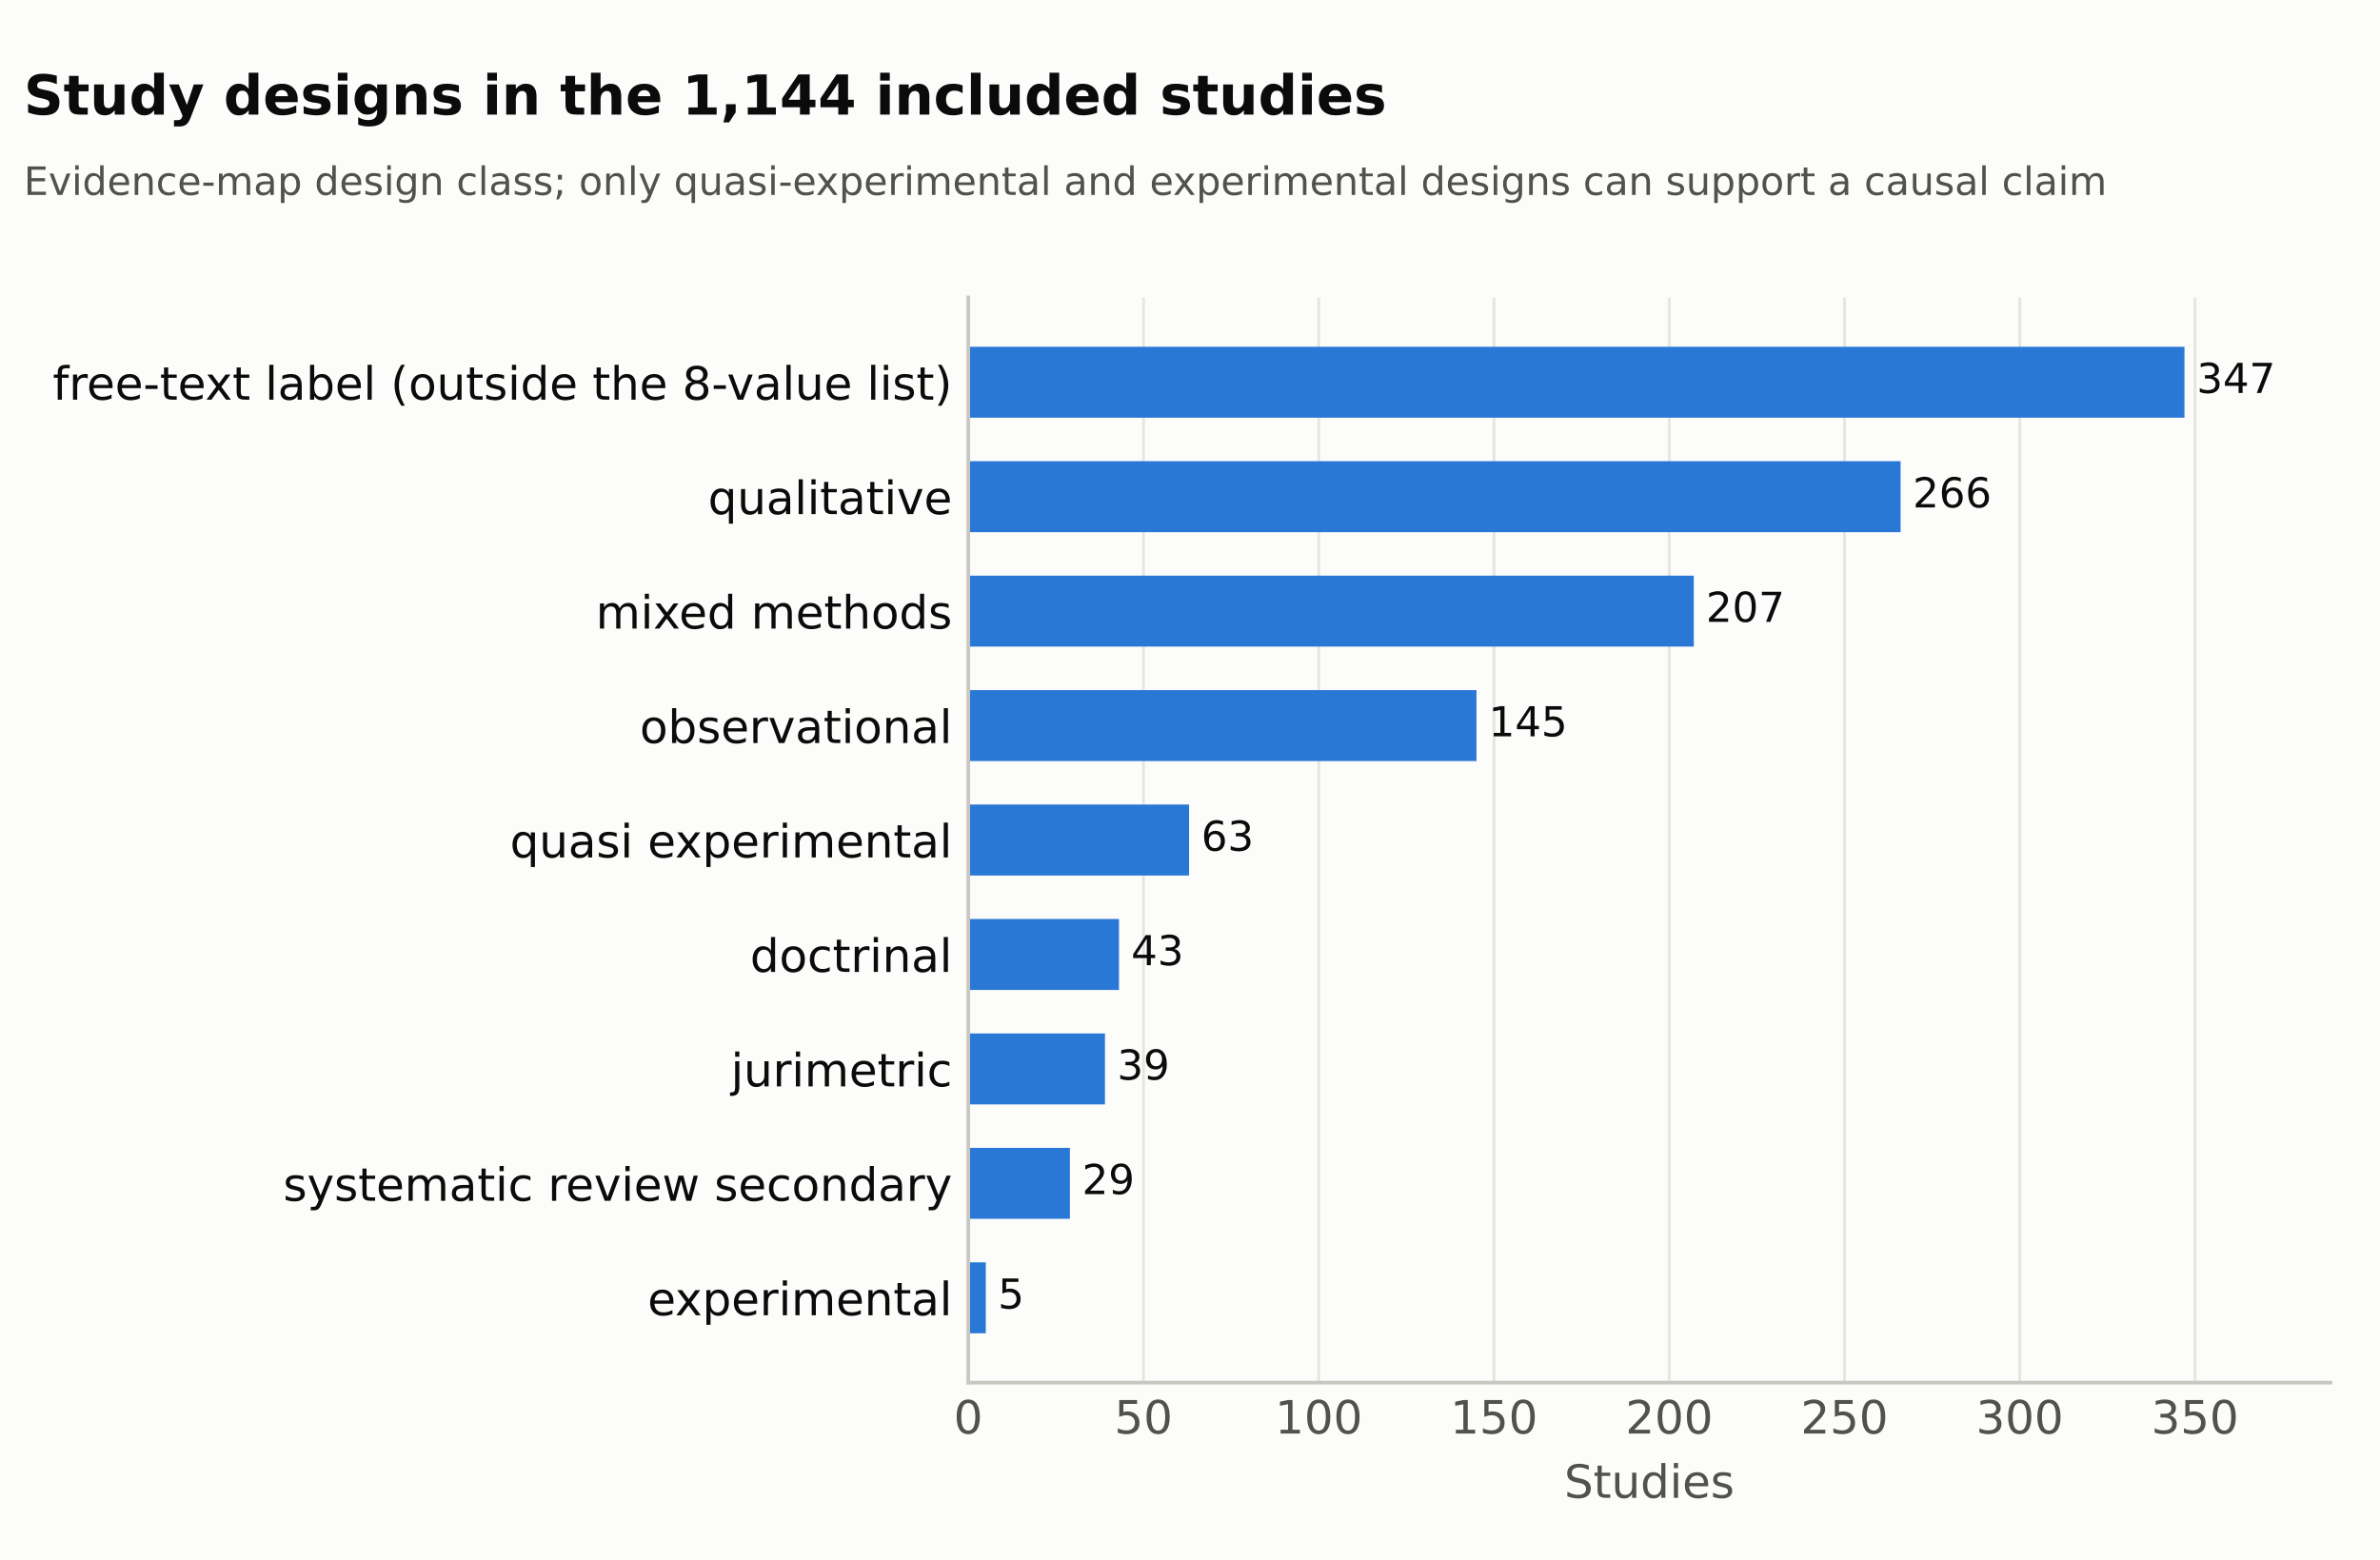
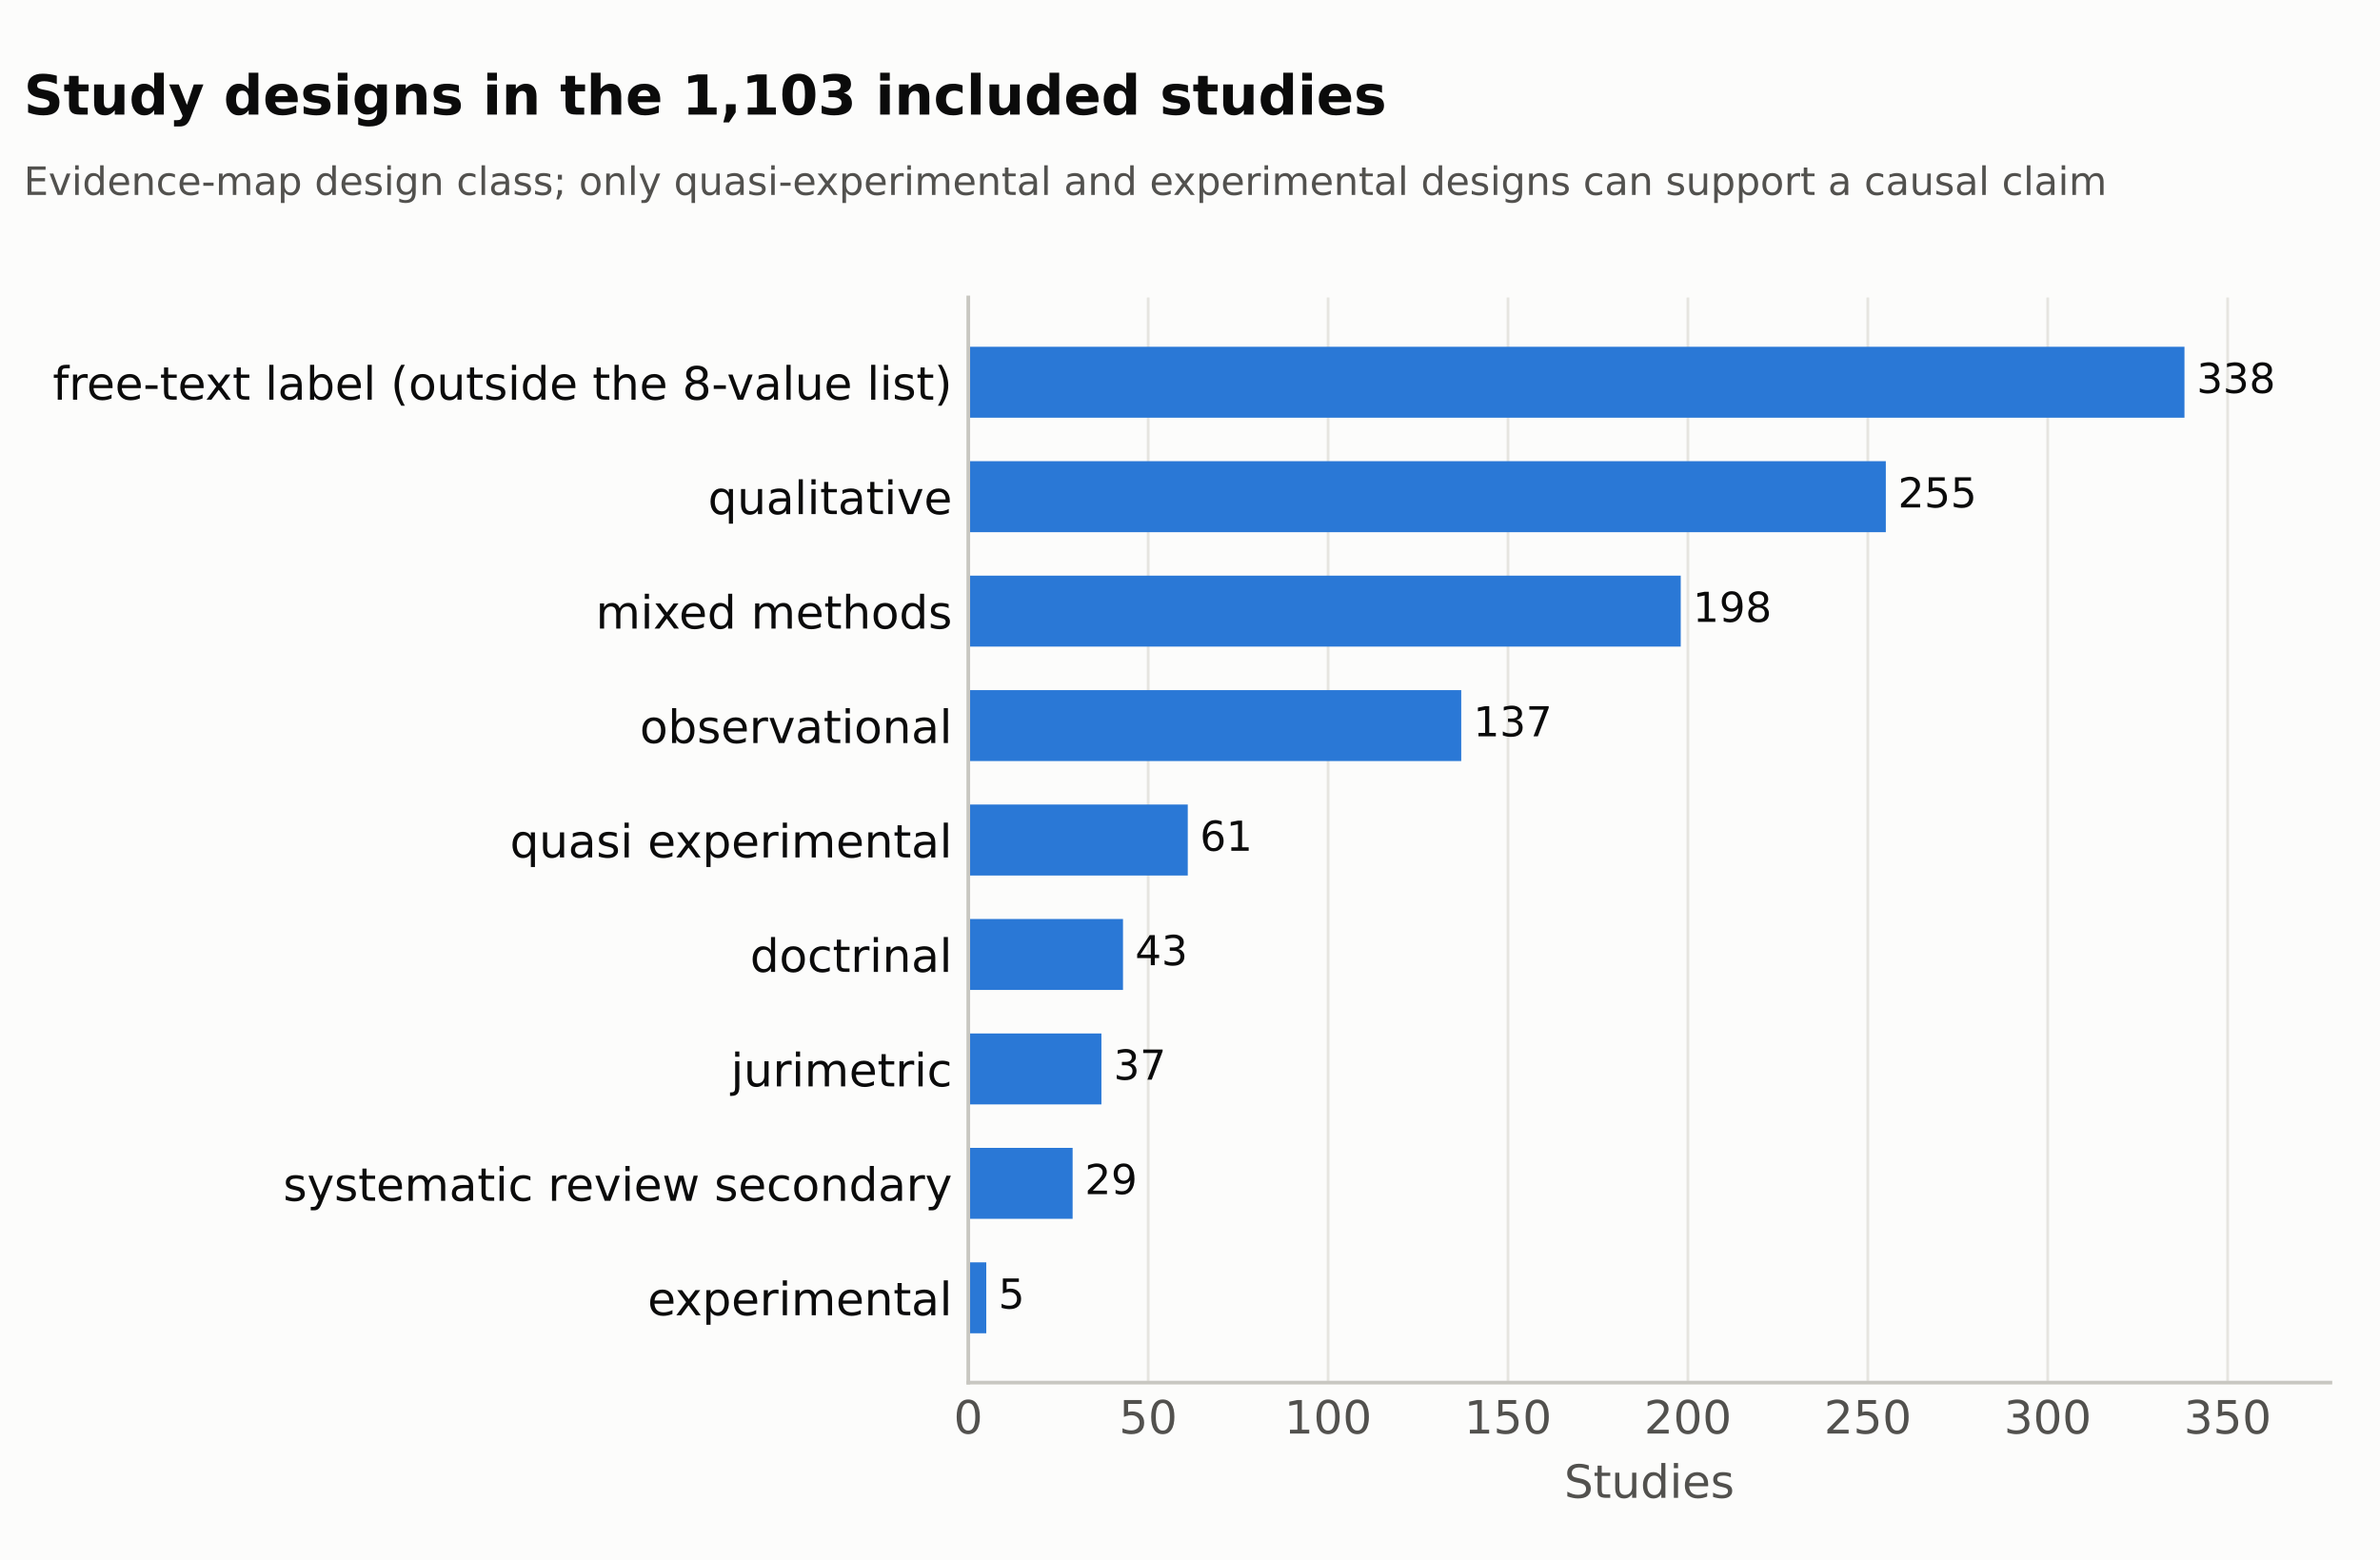
<svg xmlns="http://www.w3.org/2000/svg" width="518.4pt" height="339.84pt" viewBox="0 0 518.4 339.84" version="1.1">
  <defs>
    <style type="text/css">*{stroke-linejoin: round; stroke-linecap: butt}</style>
  </defs>
  <g id="figure_1">
    <g id="patch_1">
      <path d="M 0 339.84  L 518.4 339.84  L 518.4 0  L 0 0  z " style="fill: #fcfcfb" />
    </g>
    <g id="axes_1">
      <g id="patch_2">
        <path d="M 210.905 301.218  L 507.6 301.218  L 507.6 64.8  L 210.905 64.8  z " style="fill: #fcfcfb" />
      </g>
      <g id="matplotlib.axis_1">
        <g id="xtick_1">
          <g id="line2d_1">
            <path d="M 210.905 301.218  L 210.905 64.8  " clip-path="url(#pd3a6a3861b)" style="fill: none; stroke: #e6e5e0; stroke-width: 0.6; stroke-linecap: square" />
          </g>
          <g id="line2d_2" />
          <g id="text_1">
            <text style="font-size: 10px; font-family: 'DejaVu Sans', 'Bitstream Vera Sans', 'Computer Modern Sans Serif', 'Lucida Grande', 'Verdana', 'Geneva', 'Lucid', 'Arial', 'Helvetica', 'Avant Garde', sans-serif; text-anchor: middle; fill: #52514e" x="210.905" y="312.315" transform="rotate(-0 210.905 312.3153)">0</text>
          </g>
        </g>
        <g id="xtick_2">
          <g id="line2d_3">
-             <path d="M 249.076 301.218  L 249.076 64.8  " clip-path="url(#pd3a6a3861b)" style="fill: none; stroke: #e6e5e0; stroke-width: 0.6; stroke-linecap: square" />
+             <path d="M 250.092 301.218  L 250.092 64.8  " clip-path="url(#pd3a6a3861b)" style="fill: none; stroke: #e6e5e0; stroke-width: 0.6; stroke-linecap: square" />
          </g>
          <g id="line2d_4" />
          <g id="text_2">
-             <text style="font-size: 10px; font-family: 'DejaVu Sans', 'Bitstream Vera Sans', 'Computer Modern Sans Serif', 'Lucida Grande', 'Verdana', 'Geneva', 'Lucid', 'Arial', 'Helvetica', 'Avant Garde', sans-serif; text-anchor: middle; fill: #52514e" x="249.076" y="312.315" transform="rotate(-0 249.0759 312.3153)">50</text>
+             <text style="font-size: 10px; font-family: 'DejaVu Sans', 'Bitstream Vera Sans', 'Computer Modern Sans Serif', 'Lucida Grande', 'Verdana', 'Geneva', 'Lucid', 'Arial', 'Helvetica', 'Avant Garde', sans-serif; text-anchor: middle; fill: #52514e" x="250.092" y="312.315" transform="rotate(-0 250.0923 312.3153)">50</text>
          </g>
        </g>
        <g id="xtick_3">
          <g id="line2d_5">
-             <path d="M 287.247 301.218  L 287.247 64.8  " clip-path="url(#pd3a6a3861b)" style="fill: none; stroke: #e6e5e0; stroke-width: 0.6; stroke-linecap: square" />
+             <path d="M 289.28 301.218  L 289.28 64.8  " clip-path="url(#pd3a6a3861b)" style="fill: none; stroke: #e6e5e0; stroke-width: 0.6; stroke-linecap: square" />
          </g>
          <g id="line2d_6" />
          <g id="text_3">
-             <text style="font-size: 10px; font-family: 'DejaVu Sans', 'Bitstream Vera Sans', 'Computer Modern Sans Serif', 'Lucida Grande', 'Verdana', 'Geneva', 'Lucid', 'Arial', 'Helvetica', 'Avant Garde', sans-serif; text-anchor: middle; fill: #52514e" x="287.247" y="312.315" transform="rotate(-0 287.2469 312.3153)">100</text>
+             <text style="font-size: 10px; font-family: 'DejaVu Sans', 'Bitstream Vera Sans', 'Computer Modern Sans Serif', 'Lucida Grande', 'Verdana', 'Geneva', 'Lucid', 'Arial', 'Helvetica', 'Avant Garde', sans-serif; text-anchor: middle; fill: #52514e" x="289.28" y="312.315" transform="rotate(-0 289.2796 312.3153)">100</text>
          </g>
        </g>
        <g id="xtick_4">
          <g id="line2d_7">
-             <path d="M 325.418 301.218  L 325.418 64.8  " clip-path="url(#pd3a6a3861b)" style="fill: none; stroke: #e6e5e0; stroke-width: 0.6; stroke-linecap: square" />
+             <path d="M 328.467 301.218  L 328.467 64.8  " clip-path="url(#pd3a6a3861b)" style="fill: none; stroke: #e6e5e0; stroke-width: 0.6; stroke-linecap: square" />
          </g>
          <g id="line2d_8" />
          <g id="text_4">
-             <text style="font-size: 10px; font-family: 'DejaVu Sans', 'Bitstream Vera Sans', 'Computer Modern Sans Serif', 'Lucida Grande', 'Verdana', 'Geneva', 'Lucid', 'Arial', 'Helvetica', 'Avant Garde', sans-serif; text-anchor: middle; fill: #52514e" x="325.418" y="312.315" transform="rotate(-0 325.4178 312.3153)">150</text>
+             <text style="font-size: 10px; font-family: 'DejaVu Sans', 'Bitstream Vera Sans', 'Computer Modern Sans Serif', 'Lucida Grande', 'Verdana', 'Geneva', 'Lucid', 'Arial', 'Helvetica', 'Avant Garde', sans-serif; text-anchor: middle; fill: #52514e" x="328.467" y="312.315" transform="rotate(-0 328.4669 312.3153)">150</text>
          </g>
        </g>
        <g id="xtick_5">
          <g id="line2d_9">
-             <path d="M 363.589 301.218  L 363.589 64.8  " clip-path="url(#pd3a6a3861b)" style="fill: none; stroke: #e6e5e0; stroke-width: 0.6; stroke-linecap: square" />
+             <path d="M 367.654 301.218  L 367.654 64.8  " clip-path="url(#pd3a6a3861b)" style="fill: none; stroke: #e6e5e0; stroke-width: 0.6; stroke-linecap: square" />
          </g>
          <g id="line2d_10" />
          <g id="text_5">
-             <text style="font-size: 10px; font-family: 'DejaVu Sans', 'Bitstream Vera Sans', 'Computer Modern Sans Serif', 'Lucida Grande', 'Verdana', 'Geneva', 'Lucid', 'Arial', 'Helvetica', 'Avant Garde', sans-serif; text-anchor: middle; fill: #52514e" x="363.589" y="312.315" transform="rotate(-0 363.5887 312.3153)">200</text>
+             <text style="font-size: 10px; font-family: 'DejaVu Sans', 'Bitstream Vera Sans', 'Computer Modern Sans Serif', 'Lucida Grande', 'Verdana', 'Geneva', 'Lucid', 'Arial', 'Helvetica', 'Avant Garde', sans-serif; text-anchor: middle; fill: #52514e" x="367.654" y="312.315" transform="rotate(-0 367.6543 312.3153)">200</text>
          </g>
        </g>
        <g id="xtick_6">
          <g id="line2d_11">
-             <path d="M 401.76 301.218  L 401.76 64.8  " clip-path="url(#pd3a6a3861b)" style="fill: none; stroke: #e6e5e0; stroke-width: 0.6; stroke-linecap: square" />
+             <path d="M 406.842 301.218  L 406.842 64.8  " clip-path="url(#pd3a6a3861b)" style="fill: none; stroke: #e6e5e0; stroke-width: 0.6; stroke-linecap: square" />
          </g>
          <g id="line2d_12" />
          <g id="text_6">
-             <text style="font-size: 10px; font-family: 'DejaVu Sans', 'Bitstream Vera Sans', 'Computer Modern Sans Serif', 'Lucida Grande', 'Verdana', 'Geneva', 'Lucid', 'Arial', 'Helvetica', 'Avant Garde', sans-serif; text-anchor: middle; fill: #52514e" x="401.76" y="312.315" transform="rotate(-0 401.7596 312.3153)">250</text>
+             <text style="font-size: 10px; font-family: 'DejaVu Sans', 'Bitstream Vera Sans', 'Computer Modern Sans Serif', 'Lucida Grande', 'Verdana', 'Geneva', 'Lucid', 'Arial', 'Helvetica', 'Avant Garde', sans-serif; text-anchor: middle; fill: #52514e" x="406.842" y="312.315" transform="rotate(-0 406.8416 312.3153)">250</text>
          </g>
        </g>
        <g id="xtick_7">
          <g id="line2d_13">
-             <path d="M 439.931 301.218  L 439.931 64.8  " clip-path="url(#pd3a6a3861b)" style="fill: none; stroke: #e6e5e0; stroke-width: 0.6; stroke-linecap: square" />
+             <path d="M 446.029 301.218  L 446.029 64.8  " clip-path="url(#pd3a6a3861b)" style="fill: none; stroke: #e6e5e0; stroke-width: 0.6; stroke-linecap: square" />
          </g>
          <g id="line2d_14" />
          <g id="text_7">
-             <text style="font-size: 10px; font-family: 'DejaVu Sans', 'Bitstream Vera Sans', 'Computer Modern Sans Serif', 'Lucida Grande', 'Verdana', 'Geneva', 'Lucid', 'Arial', 'Helvetica', 'Avant Garde', sans-serif; text-anchor: middle; fill: #52514e" x="439.931" y="312.315" transform="rotate(-0 439.9306 312.3153)">300</text>
+             <text style="font-size: 10px; font-family: 'DejaVu Sans', 'Bitstream Vera Sans', 'Computer Modern Sans Serif', 'Lucida Grande', 'Verdana', 'Geneva', 'Lucid', 'Arial', 'Helvetica', 'Avant Garde', sans-serif; text-anchor: middle; fill: #52514e" x="446.029" y="312.315" transform="rotate(-0 446.0289 312.3153)">300</text>
          </g>
        </g>
        <g id="xtick_8">
          <g id="line2d_15">
-             <path d="M 478.102 301.218  L 478.102 64.8  " clip-path="url(#pd3a6a3861b)" style="fill: none; stroke: #e6e5e0; stroke-width: 0.6; stroke-linecap: square" />
+             <path d="M 485.216 301.218  L 485.216 64.8  " clip-path="url(#pd3a6a3861b)" style="fill: none; stroke: #e6e5e0; stroke-width: 0.6; stroke-linecap: square" />
          </g>
          <g id="line2d_16" />
          <g id="text_8">
-             <text style="font-size: 10px; font-family: 'DejaVu Sans', 'Bitstream Vera Sans', 'Computer Modern Sans Serif', 'Lucida Grande', 'Verdana', 'Geneva', 'Lucid', 'Arial', 'Helvetica', 'Avant Garde', sans-serif; text-anchor: middle; fill: #52514e" x="478.102" y="312.315" transform="rotate(-0 478.1015 312.3153)">350</text>
+             <text style="font-size: 10px; font-family: 'DejaVu Sans', 'Bitstream Vera Sans', 'Computer Modern Sans Serif', 'Lucida Grande', 'Verdana', 'Geneva', 'Lucid', 'Arial', 'Helvetica', 'Avant Garde', sans-serif; text-anchor: middle; fill: #52514e" x="485.216" y="312.315" transform="rotate(-0 485.2162 312.3153)">350</text>
          </g>
        </g>
        <g id="text_9">
          <text style="font-size: 10px; font-family: 'DejaVu Sans', 'Bitstream Vera Sans', 'Computer Modern Sans Serif', 'Lucida Grande', 'Verdana', 'Geneva', 'Lucid', 'Arial', 'Helvetica', 'Avant Garde', sans-serif; text-anchor: middle; fill: #52514e" x="359.252" y="326.316" transform="rotate(-0 359.2525 326.3161)">Studies</text>
        </g>
      </g>
      <g id="matplotlib.axis_2">
        <g id="ytick_1">
          <g id="line2d_17" />
          <g id="text_10">
            <text style="font-size: 10px; font-family: 'DejaVu Sans', 'Bitstream Vera Sans', 'Computer Modern Sans Serif', 'Lucida Grande', 'Verdana', 'Geneva', 'Lucid', 'Arial', 'Helvetica', 'Avant Garde', sans-serif; text-anchor: end; fill: #0b0b0b" x="207.405" y="87.075" transform="rotate(-0 207.405 87.0748)">free-text label (outside the 8-value list)</text>
          </g>
        </g>
        <g id="ytick_2">
          <g id="line2d_18" />
          <g id="text_11">
            <text style="font-size: 10px; font-family: 'DejaVu Sans', 'Bitstream Vera Sans', 'Computer Modern Sans Serif', 'Lucida Grande', 'Verdana', 'Geneva', 'Lucid', 'Arial', 'Helvetica', 'Avant Garde', sans-serif; text-anchor: end; fill: #0b0b0b" x="207.405" y="112.008" transform="rotate(-0 207.405 112.0081)">qualitative</text>
          </g>
        </g>
        <g id="ytick_3">
          <g id="line2d_19" />
          <g id="text_12">
            <text style="font-size: 10px; font-family: 'DejaVu Sans', 'Bitstream Vera Sans', 'Computer Modern Sans Serif', 'Lucida Grande', 'Verdana', 'Geneva', 'Lucid', 'Arial', 'Helvetica', 'Avant Garde', sans-serif; text-anchor: end; fill: #0b0b0b" x="207.405" y="136.941" transform="rotate(-0 207.405 136.9414)">mixed methods</text>
          </g>
        </g>
        <g id="ytick_4">
          <g id="line2d_20" />
          <g id="text_13">
            <text style="font-size: 10px; font-family: 'DejaVu Sans', 'Bitstream Vera Sans', 'Computer Modern Sans Serif', 'Lucida Grande', 'Verdana', 'Geneva', 'Lucid', 'Arial', 'Helvetica', 'Avant Garde', sans-serif; text-anchor: end; fill: #0b0b0b" x="207.405" y="161.875" transform="rotate(-0 207.405 161.8747)">observational</text>
          </g>
        </g>
        <g id="ytick_5">
          <g id="line2d_21" />
          <g id="text_14">
            <text style="font-size: 10px; font-family: 'DejaVu Sans', 'Bitstream Vera Sans', 'Computer Modern Sans Serif', 'Lucida Grande', 'Verdana', 'Geneva', 'Lucid', 'Arial', 'Helvetica', 'Avant Garde', sans-serif; text-anchor: end; fill: #0b0b0b" x="207.405" y="186.808" transform="rotate(-0 207.405 186.808)">quasi experimental</text>
          </g>
        </g>
        <g id="ytick_6">
          <g id="line2d_22" />
          <g id="text_15">
            <text style="font-size: 10px; font-family: 'DejaVu Sans', 'Bitstream Vera Sans', 'Computer Modern Sans Serif', 'Lucida Grande', 'Verdana', 'Geneva', 'Lucid', 'Arial', 'Helvetica', 'Avant Garde', sans-serif; text-anchor: end; fill: #0b0b0b" x="207.405" y="211.741" transform="rotate(-0 207.405 211.7414)">doctrinal</text>
          </g>
        </g>
        <g id="ytick_7">
          <g id="line2d_23" />
          <g id="text_16">
            <text style="font-size: 10px; font-family: 'DejaVu Sans', 'Bitstream Vera Sans', 'Computer Modern Sans Serif', 'Lucida Grande', 'Verdana', 'Geneva', 'Lucid', 'Arial', 'Helvetica', 'Avant Garde', sans-serif; text-anchor: end; fill: #0b0b0b" x="207.405" y="236.675" transform="rotate(-0 207.405 236.6747)">jurimetric</text>
          </g>
        </g>
        <g id="ytick_8">
          <g id="line2d_24" />
          <g id="text_17">
            <text style="font-size: 10px; font-family: 'DejaVu Sans', 'Bitstream Vera Sans', 'Computer Modern Sans Serif', 'Lucida Grande', 'Verdana', 'Geneva', 'Lucid', 'Arial', 'Helvetica', 'Avant Garde', sans-serif; text-anchor: end; fill: #0b0b0b" x="207.405" y="261.608" transform="rotate(-0 207.405 261.608)">systematic review secondary</text>
          </g>
        </g>
        <g id="ytick_9">
          <g id="line2d_25" />
          <g id="text_18">
            <text style="font-size: 10px; font-family: 'DejaVu Sans', 'Bitstream Vera Sans', 'Computer Modern Sans Serif', 'Lucida Grande', 'Verdana', 'Geneva', 'Lucid', 'Arial', 'Helvetica', 'Avant Garde', sans-serif; text-anchor: end; fill: #0b0b0b" x="207.405" y="286.541" transform="rotate(-0 207.405 286.5413)">experimental</text>
          </g>
        </g>
      </g>
      <g id="patch_3">
        <path d="M 210.905 75.546  L 475.811 75.546  L 475.811 91.005  L 210.905 91.005  z " clip-path="url(#pd3a6a3861b)" style="fill: #2a78d6" />
      </g>
      <g id="patch_4">
-         <path d="M 210.905 100.48  L 413.974 100.48  L 413.974 115.938  L 210.905 115.938  z " clip-path="url(#pd3a6a3861b)" style="fill: #2a78d6" />
+         <path d="M 210.905 100.48  L 410.76 100.48  L 410.76 115.938  L 210.905 115.938  z " clip-path="url(#pd3a6a3861b)" style="fill: #2a78d6" />
      </g>
      <g id="patch_5">
-         <path d="M 210.905 125.413  L 368.933 125.413  L 368.933 140.872  L 210.905 140.872  z " clip-path="url(#pd3a6a3861b)" style="fill: #2a78d6" />
+         <path d="M 210.905 125.413  L 366.087 125.413  L 366.087 140.872  L 210.905 140.872  z " clip-path="url(#pd3a6a3861b)" style="fill: #2a78d6" />
      </g>
      <g id="patch_6">
-         <path d="M 210.905 150.346  L 321.601 150.346  L 321.601 165.805  L 210.905 165.805  z " clip-path="url(#pd3a6a3861b)" style="fill: #2a78d6" />
+         <path d="M 210.905 150.346  L 318.278 150.346  L 318.278 165.805  L 210.905 165.805  z " clip-path="url(#pd3a6a3861b)" style="fill: #2a78d6" />
      </g>
      <g id="patch_7">
-         <path d="M 210.905 175.28  L 259 175.28  L 259 190.738  L 210.905 190.738  z " clip-path="url(#pd3a6a3861b)" style="fill: #2a78d6" />
+         <path d="M 210.905 175.28  L 258.714 175.28  L 258.714 190.738  L 210.905 190.738  z " clip-path="url(#pd3a6a3861b)" style="fill: #2a78d6" />
      </g>
      <g id="patch_8">
-         <path d="M 210.905 200.213  L 243.732 200.213  L 243.732 215.671  L 210.905 215.671  z " clip-path="url(#pd3a6a3861b)" style="fill: #2a78d6" />
+         <path d="M 210.905 200.213  L 244.606 200.213  L 244.606 215.671  L 210.905 215.671  z " clip-path="url(#pd3a6a3861b)" style="fill: #2a78d6" />
      </g>
      <g id="patch_9">
-         <path d="M 210.905 225.146  L 240.678 225.146  L 240.678 240.605  L 210.905 240.605  z " clip-path="url(#pd3a6a3861b)" style="fill: #2a78d6" />
+         <path d="M 210.905 225.146  L 239.904 225.146  L 239.904 240.605  L 210.905 240.605  z " clip-path="url(#pd3a6a3861b)" style="fill: #2a78d6" />
      </g>
      <g id="patch_10">
-         <path d="M 210.905 250.079  L 233.044 250.079  L 233.044 265.538  L 210.905 265.538  z " clip-path="url(#pd3a6a3861b)" style="fill: #2a78d6" />
+         <path d="M 210.905 250.079  L 233.634 250.079  L 233.634 265.538  L 210.905 265.538  z " clip-path="url(#pd3a6a3861b)" style="fill: #2a78d6" />
      </g>
      <g id="patch_11">
-         <path d="M 210.905 275.013  L 214.722 275.013  L 214.722 290.471  L 210.905 290.471  z " clip-path="url(#pd3a6a3861b)" style="fill: #2a78d6" />
+         <path d="M 210.905 275.013  L 214.824 275.013  L 214.824 290.471  L 210.905 290.471  z " clip-path="url(#pd3a6a3861b)" style="fill: #2a78d6" />
      </g>
      <g id="patch_12">
        <path d="M 210.905 301.218  L 210.905 64.8  " style="fill: none; stroke: #c8c7c1; stroke-width: 0.8; stroke-linejoin: miter; stroke-linecap: square" />
      </g>
      <g id="patch_13">
        <path d="M 210.905 301.218  L 507.6 301.218  " style="fill: none; stroke: #c8c7c1; stroke-width: 0.8; stroke-linejoin: miter; stroke-linecap: square" />
      </g>
      <g id="text_19">
-         <text style="font-size: 9px; font-family: 'DejaVu Sans', 'Bitstream Vera Sans', 'Computer Modern Sans Serif', 'Lucida Grande', 'Verdana', 'Geneva', 'Lucid', 'Arial', 'Helvetica', 'Avant Garde', sans-serif; text-anchor: start; fill: #0b0b0b" x="478.46" y="85.613" transform="rotate(-0 478.4603 85.61347)">347</text>
+         <text style="font-size: 9px; font-family: 'DejaVu Sans', 'Bitstream Vera Sans', 'Computer Modern Sans Serif', 'Lucida Grande', 'Verdana', 'Geneva', 'Lucid', 'Arial', 'Helvetica', 'Avant Garde', sans-serif; text-anchor: start; fill: #0b0b0b" x="478.46" y="85.613" transform="rotate(-0 478.4603 85.61347)">338</text>
      </g>
      <g id="text_20">
-         <text style="font-size: 9px; font-family: 'DejaVu Sans', 'Bitstream Vera Sans', 'Computer Modern Sans Serif', 'Lucida Grande', 'Verdana', 'Geneva', 'Lucid', 'Arial', 'Helvetica', 'Avant Garde', sans-serif; text-anchor: start; fill: #0b0b0b" x="416.623" y="110.547" transform="rotate(-0 416.6234 110.5468)">266</text>
+         <text style="font-size: 9px; font-family: 'DejaVu Sans', 'Bitstream Vera Sans', 'Computer Modern Sans Serif', 'Lucida Grande', 'Verdana', 'Geneva', 'Lucid', 'Arial', 'Helvetica', 'Avant Garde', sans-serif; text-anchor: start; fill: #0b0b0b" x="413.409" y="110.547" transform="rotate(-0 413.4094 110.5468)">255</text>
      </g>
      <g id="text_21">
-         <text style="font-size: 9px; font-family: 'DejaVu Sans', 'Bitstream Vera Sans', 'Computer Modern Sans Serif', 'Lucida Grande', 'Verdana', 'Geneva', 'Lucid', 'Arial', 'Helvetica', 'Avant Garde', sans-serif; text-anchor: start; fill: #0b0b0b" x="371.582" y="135.48" transform="rotate(-0 371.5817 135.4801)">207</text>
+         <text style="font-size: 9px; font-family: 'DejaVu Sans', 'Bitstream Vera Sans', 'Computer Modern Sans Serif', 'Lucida Grande', 'Verdana', 'Geneva', 'Lucid', 'Arial', 'Helvetica', 'Avant Garde', sans-serif; text-anchor: start; fill: #0b0b0b" x="368.736" y="135.48" transform="rotate(-0 368.7358 135.4801)">198</text>
      </g>
      <g id="text_22">
-         <text style="font-size: 9px; font-family: 'DejaVu Sans', 'Bitstream Vera Sans', 'Computer Modern Sans Serif', 'Lucida Grande', 'Verdana', 'Geneva', 'Lucid', 'Arial', 'Helvetica', 'Avant Garde', sans-serif; text-anchor: start; fill: #0b0b0b" x="324.25" y="160.413" transform="rotate(-0 324.2498 160.4134)">145</text>
+         <text style="font-size: 9px; font-family: 'DejaVu Sans', 'Bitstream Vera Sans', 'Computer Modern Sans Serif', 'Lucida Grande', 'Verdana', 'Geneva', 'Lucid', 'Arial', 'Helvetica', 'Avant Garde', sans-serif; text-anchor: start; fill: #0b0b0b" x="320.927" y="160.413" transform="rotate(-0 320.9273 160.4134)">137</text>
      </g>
      <g id="text_23">
-         <text style="font-size: 9px; font-family: 'DejaVu Sans', 'Bitstream Vera Sans', 'Computer Modern Sans Serif', 'Lucida Grande', 'Verdana', 'Geneva', 'Lucid', 'Arial', 'Helvetica', 'Avant Garde', sans-serif; text-anchor: start; fill: #0b0b0b" x="261.649" y="185.347" transform="rotate(-0 261.6494 185.3467)">63</text>
+         <text style="font-size: 9px; font-family: 'DejaVu Sans', 'Bitstream Vera Sans', 'Computer Modern Sans Serif', 'Lucida Grande', 'Verdana', 'Geneva', 'Lucid', 'Arial', 'Helvetica', 'Avant Garde', sans-serif; text-anchor: start; fill: #0b0b0b" x="261.363" y="185.347" transform="rotate(-0 261.3626 185.3467)">61</text>
      </g>
      <g id="text_24">
-         <text style="font-size: 9px; font-family: 'DejaVu Sans', 'Bitstream Vera Sans', 'Computer Modern Sans Serif', 'Lucida Grande', 'Verdana', 'Geneva', 'Lucid', 'Arial', 'Helvetica', 'Avant Garde', sans-serif; text-anchor: start; fill: #0b0b0b" x="246.381" y="210.28" transform="rotate(-0 246.3811 210.28)">43</text>
+         <text style="font-size: 9px; font-family: 'DejaVu Sans', 'Bitstream Vera Sans', 'Computer Modern Sans Serif', 'Lucida Grande', 'Verdana', 'Geneva', 'Lucid', 'Arial', 'Helvetica', 'Avant Garde', sans-serif; text-anchor: start; fill: #0b0b0b" x="247.255" y="210.28" transform="rotate(-0 247.2552 210.28)">43</text>
      </g>
      <g id="text_25">
-         <text style="font-size: 9px; font-family: 'DejaVu Sans', 'Bitstream Vera Sans', 'Computer Modern Sans Serif', 'Lucida Grande', 'Verdana', 'Geneva', 'Lucid', 'Arial', 'Helvetica', 'Avant Garde', sans-serif; text-anchor: start; fill: #0b0b0b" x="243.327" y="235.213" transform="rotate(-0 243.3274 235.2133)">39</text>
+         <text style="font-size: 9px; font-family: 'DejaVu Sans', 'Bitstream Vera Sans', 'Computer Modern Sans Serif', 'Lucida Grande', 'Verdana', 'Geneva', 'Lucid', 'Arial', 'Helvetica', 'Avant Garde', sans-serif; text-anchor: start; fill: #0b0b0b" x="242.553" y="235.213" transform="rotate(-0 242.5527 235.2133)">37</text>
      </g>
      <g id="text_26">
-         <text style="font-size: 9px; font-family: 'DejaVu Sans', 'Bitstream Vera Sans', 'Computer Modern Sans Serif', 'Lucida Grande', 'Verdana', 'Geneva', 'Lucid', 'Arial', 'Helvetica', 'Avant Garde', sans-serif; text-anchor: start; fill: #0b0b0b" x="235.693" y="260.147" transform="rotate(-0 235.6932 260.1467)">29</text>
+         <text style="font-size: 9px; font-family: 'DejaVu Sans', 'Bitstream Vera Sans', 'Computer Modern Sans Serif', 'Lucida Grande', 'Verdana', 'Geneva', 'Lucid', 'Arial', 'Helvetica', 'Avant Garde', sans-serif; text-anchor: start; fill: #0b0b0b" x="236.283" y="260.147" transform="rotate(-0 236.2827 260.1467)">29</text>
      </g>
      <g id="text_27">
-         <text style="font-size: 9px; font-family: 'DejaVu Sans', 'Bitstream Vera Sans', 'Computer Modern Sans Serif', 'Lucida Grande', 'Verdana', 'Geneva', 'Lucid', 'Arial', 'Helvetica', 'Avant Garde', sans-serif; text-anchor: start; fill: #0b0b0b" x="217.371" y="285.08" transform="rotate(-0 217.3712 285.08)">5</text>
+         <text style="font-size: 9px; font-family: 'DejaVu Sans', 'Bitstream Vera Sans', 'Computer Modern Sans Serif', 'Lucida Grande', 'Verdana', 'Geneva', 'Lucid', 'Arial', 'Helvetica', 'Avant Garde', sans-serif; text-anchor: start; fill: #0b0b0b" x="217.473" y="285.08" transform="rotate(-0 217.4728 285.08)">5</text>
      </g>
    </g>
    <g id="text_28">
-       <text style="font-weight: 700; font-size: 12px; font-family: 'DejaVu Sans', 'Bitstream Vera Sans', 'Computer Modern Sans Serif', 'Lucida Grande', 'Verdana', 'Geneva', 'Lucid', 'Arial', 'Helvetica', 'Avant Garde', sans-serif; text-anchor: start; fill: #0b0b0b" x="5.184" y="24.958" transform="rotate(-0 5.184 24.95812)">Study designs in the 1,144 included studies</text>
+       <text style="font-weight: 700; font-size: 12px; font-family: 'DejaVu Sans', 'Bitstream Vera Sans', 'Computer Modern Sans Serif', 'Lucida Grande', 'Verdana', 'Geneva', 'Lucid', 'Arial', 'Helvetica', 'Avant Garde', sans-serif; text-anchor: start; fill: #0b0b0b" x="5.184" y="24.958" transform="rotate(-0 5.184 24.95812)">Study designs in the 1,103 included studies</text>
    </g>
    <g id="text_29">
      <text style="font-size: 8.5px; font-family: 'DejaVu Sans', 'Bitstream Vera Sans', 'Computer Modern Sans Serif', 'Lucida Grande', 'Verdana', 'Geneva', 'Lucid', 'Arial', 'Helvetica', 'Avant Garde', sans-serif; text-anchor: start; fill: #52514e" x="5.184" y="42.459" transform="rotate(-0 5.184 42.45867)">Evidence-map design class; only quasi-experimental and experimental designs can support a causal claim</text>
    </g>
  </g>
  <defs>
    <clipPath id="pd3a6a3861b">
      <rect x="210.905" y="64.8" width="296.695" height="236.418" />
    </clipPath>
  </defs>
</svg>
